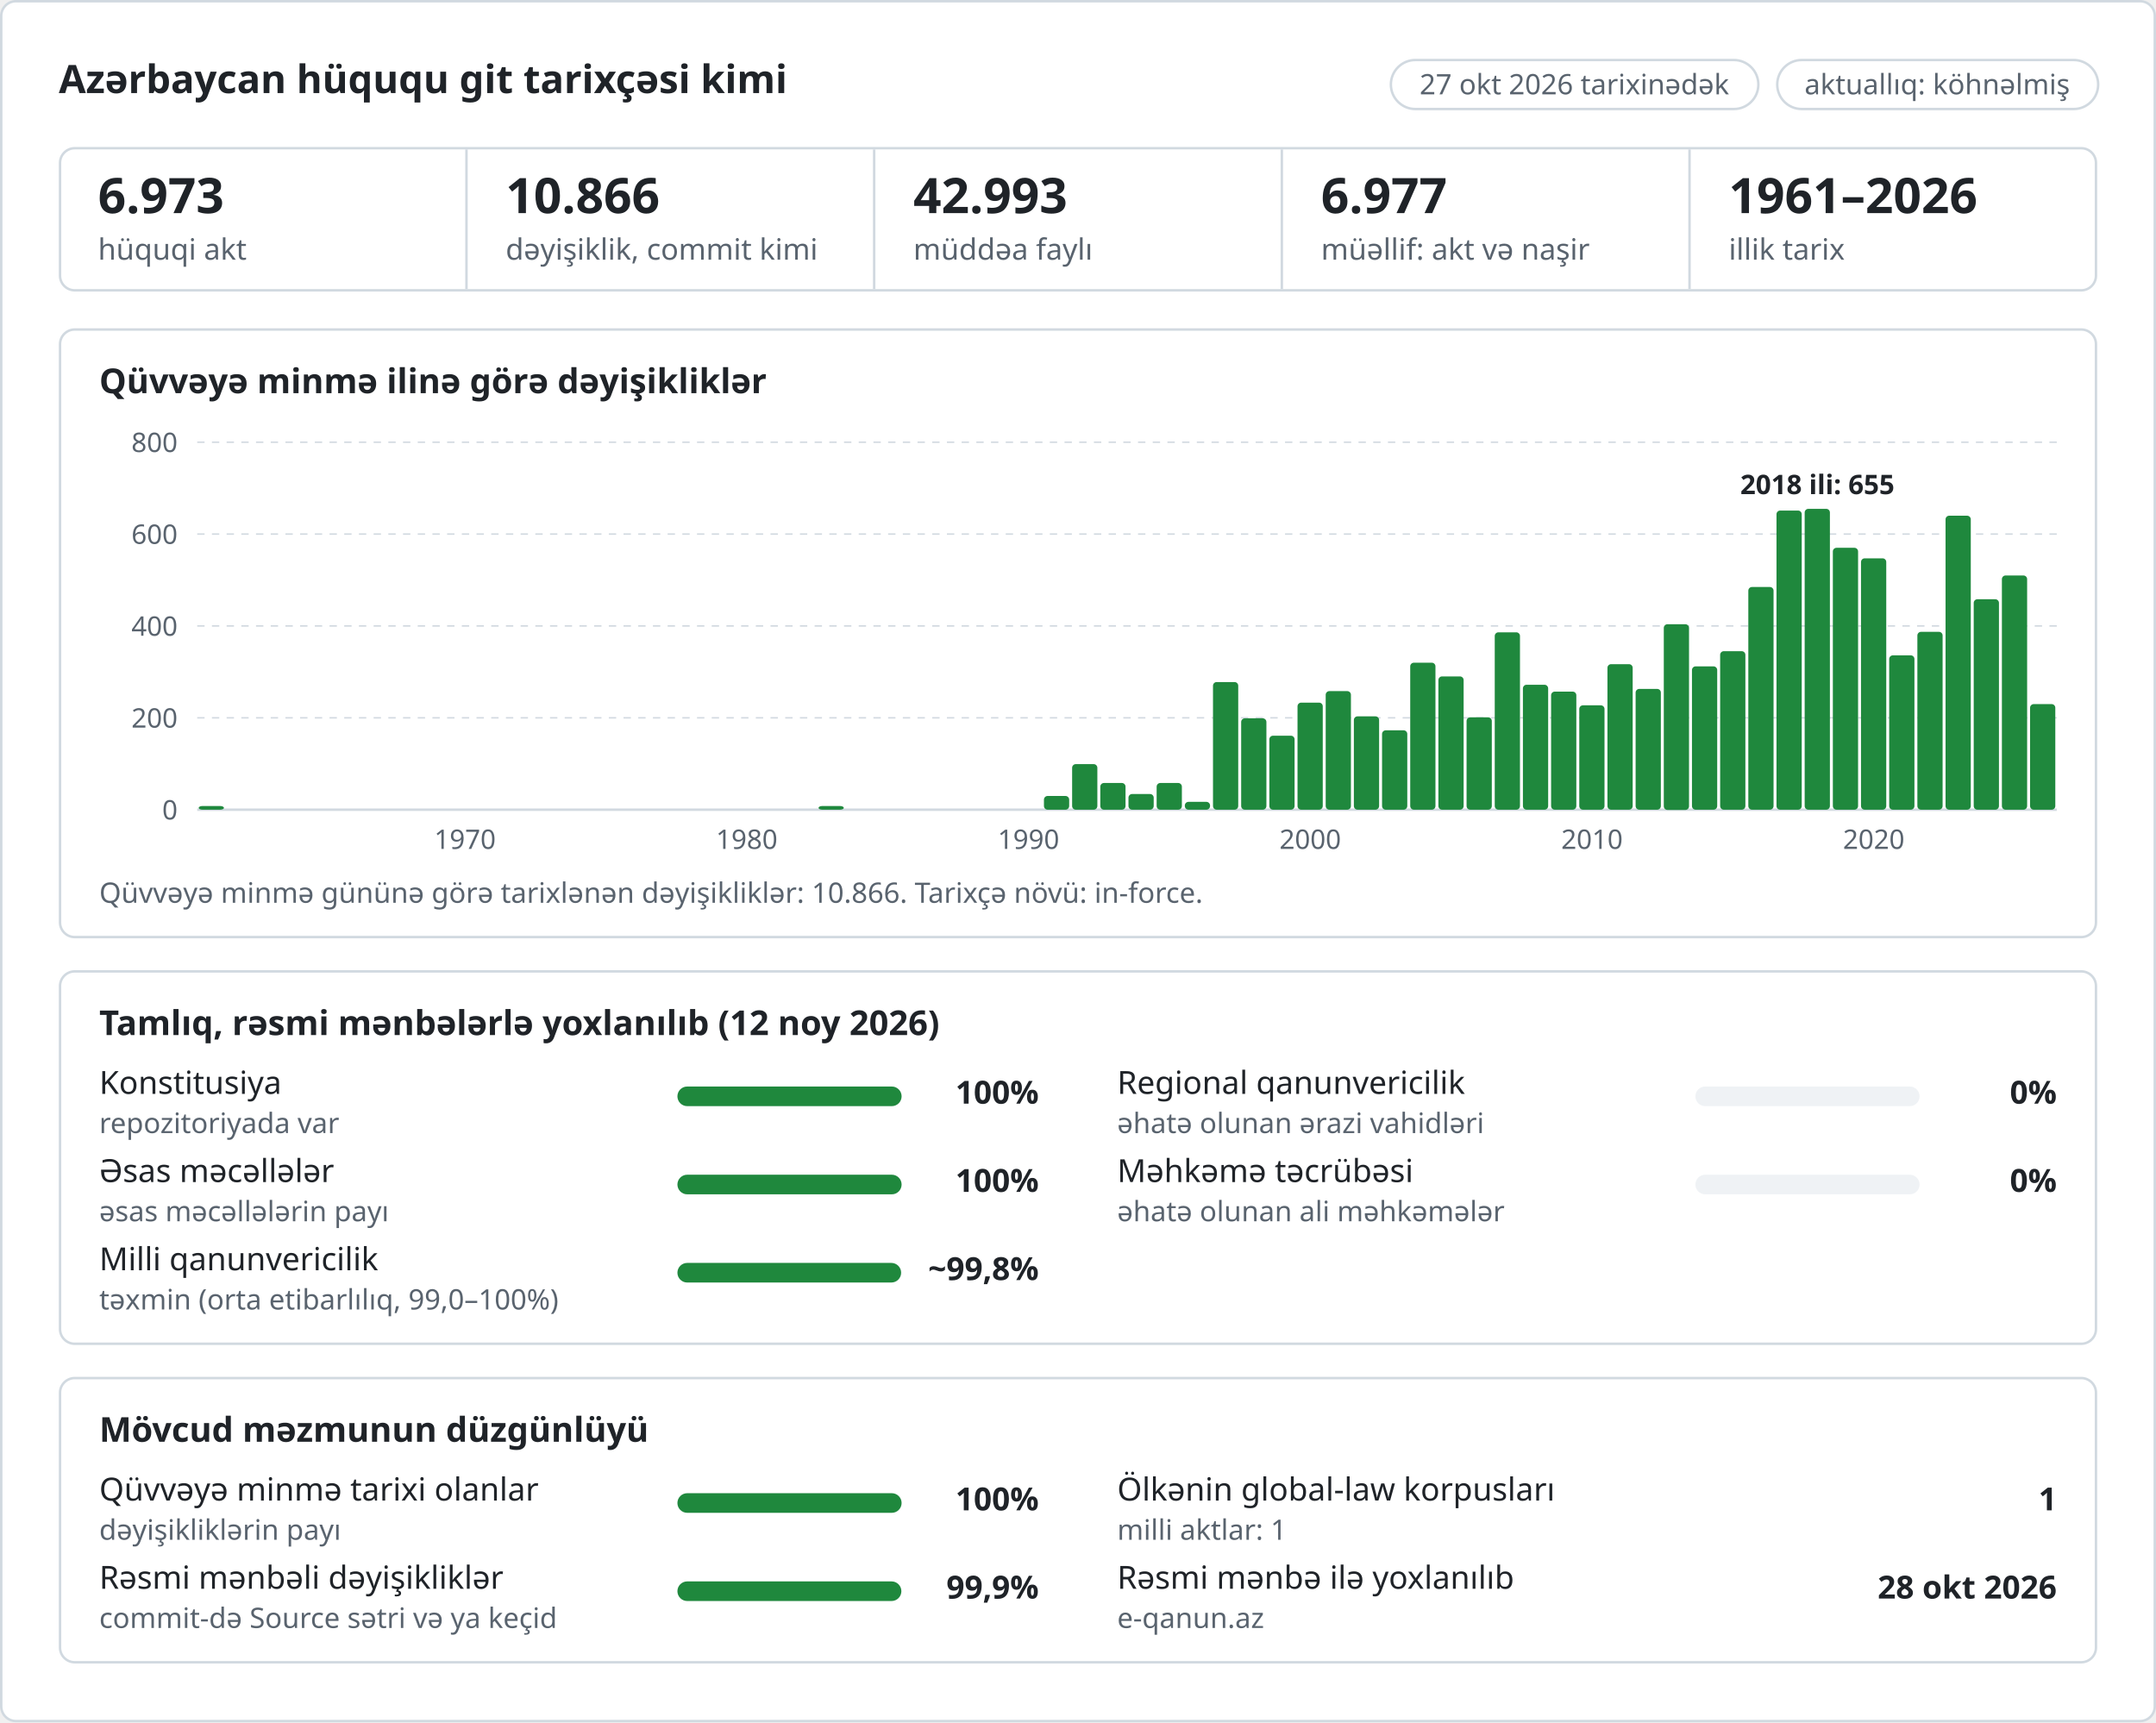
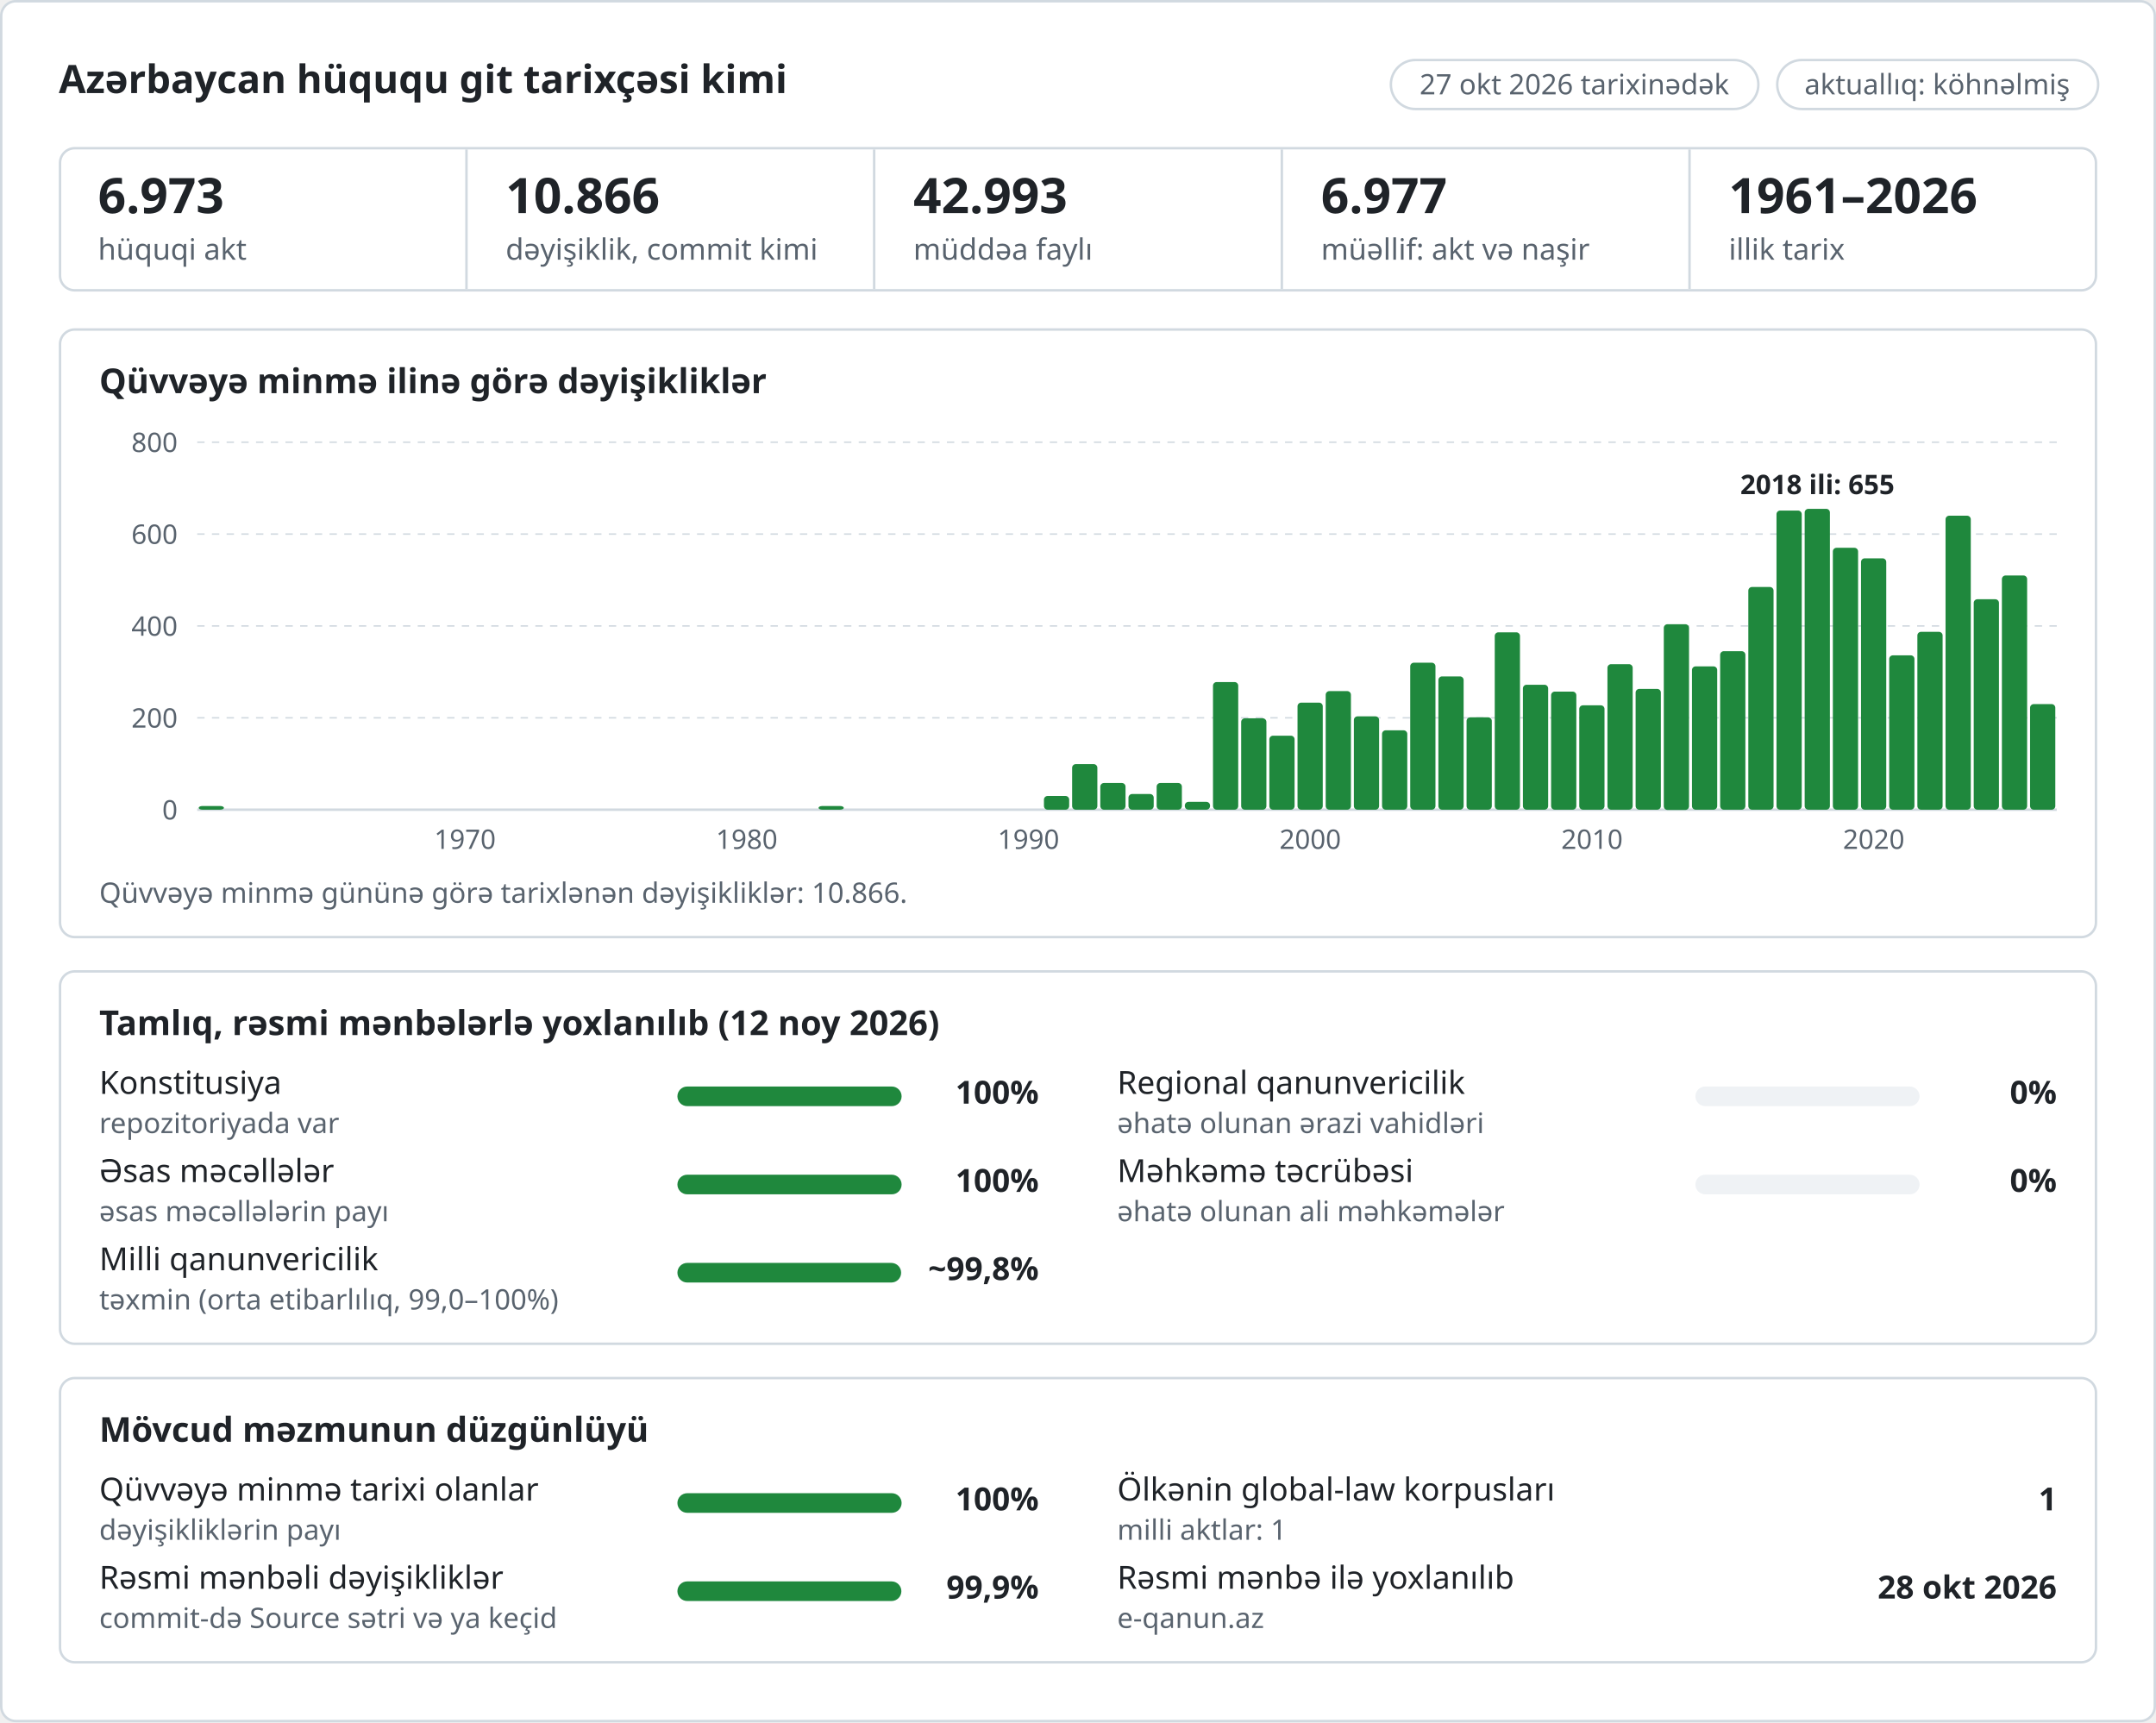
<svg xmlns="http://www.w3.org/2000/svg" width="880" height="703" viewBox="0 0 880 703" font-family="-apple-system,BlinkMacSystemFont,Segoe UI,Noto Sans,Helvetica,Arial,sans-serif">
  <rect x="0.5" y="0.5" width="879" height="702" rx="6" fill="#ffffff" stroke="#d1d9e0" />
  <text x="24" y="38" font-size="16" font-weight="600" fill="#1f2328">Azərbaycan hüququ git tarixçəsi kimi</text>
  <rect x="567.7" y="24.5" width="150" height="20" rx="10" fill="none" stroke="#d1d9e0" />
  <text x="642.6" y="38.5" font-size="11.5" font-weight="500" text-anchor="middle" fill="#59636e">27 okt 2026 tarixinədək</text>
  <rect x="725.4" y="24.5" width="131" height="20" rx="10" fill="none" stroke="#d1d9e0" />
  <text x="790.7" y="38.5" font-size="11.5" font-weight="500" text-anchor="middle" fill="#59636e">aktuallıq: köhnəlmiş</text>
  <rect x="24.5" y="60.5" width="831" height="58" rx="6" fill="#ffffff" stroke="#d1d9e0" />
  <text x="40.0" y="87" font-size="20" font-weight="600" fill="#1f2328">6.973</text>
  <text x="40.0" y="106" font-size="12" fill="#59636e">hüquqi akt</text>
  <line x1="190.4" y1="61" x2="190.4" y2="118" stroke="#d1d9e0" />
  <text x="206.4" y="87" font-size="20" font-weight="600" fill="#1f2328">10.866</text>
  <text x="206.4" y="106" font-size="12" fill="#59636e">dəyişiklik, commit kimi</text>
  <line x1="356.8" y1="61" x2="356.8" y2="118" stroke="#d1d9e0" />
  <text x="372.8" y="87" font-size="20" font-weight="600" fill="#1f2328">42.993</text>
  <text x="372.8" y="106" font-size="12" fill="#59636e">müddəa faylı</text>
  <line x1="523.2" y1="61" x2="523.2" y2="118" stroke="#d1d9e0" />
  <text x="539.2" y="87" font-size="20" font-weight="600" fill="#1f2328">6.977</text>
  <text x="539.2" y="106" font-size="12" fill="#59636e">müəllif: akt və naşir</text>
  <line x1="689.6" y1="61" x2="689.6" y2="118" stroke="#d1d9e0" />
  <text x="705.6" y="87" font-size="20" font-weight="600" fill="#1f2328">1961–2026</text>
  <text x="705.6" y="106" font-size="12" fill="#59636e">illik tarix</text>
  <rect x="24.5" y="134.5" width="831" height="248" rx="6" fill="#ffffff" stroke="#d1d9e0" />
  <text x="40.5" y="160.5" font-size="14" font-weight="600" fill="#1f2328">Qüvvəyə minmə ilinə görə dəyişikliklər</text>
  <line x1="80.5" y1="330.5" x2="839.5" y2="330.5" stroke="#d1d9e0" stroke-width="1" />
  <text x="72.5" y="334.5" font-size="11" text-anchor="end" fill="#59636e">0</text>
  <line x1="80.5" y1="293.0" x2="839.5" y2="293.0" stroke="#d1d9e0" stroke-width="0.6" stroke-dasharray="3 3" />
  <text x="72.5" y="297.0" font-size="11" text-anchor="end" fill="#59636e">200</text>
  <line x1="80.5" y1="255.5" x2="839.5" y2="255.5" stroke="#d1d9e0" stroke-width="0.6" stroke-dasharray="3 3" />
  <text x="72.5" y="259.5" font-size="11" text-anchor="end" fill="#59636e">400</text>
  <line x1="80.5" y1="218.0" x2="839.5" y2="218.0" stroke="#d1d9e0" stroke-width="0.6" stroke-dasharray="3 3" />
  <text x="72.5" y="222.0" font-size="11" text-anchor="end" fill="#59636e">600</text>
  <line x1="80.5" y1="180.5" x2="839.5" y2="180.5" stroke="#d1d9e0" stroke-width="0.6" stroke-dasharray="3 3" />
  <text x="72.5" y="184.5" font-size="11" text-anchor="end" fill="#59636e">800</text>
  <rect x="81.10" y="329.0" width="10.30" height="1.5" rx="1.5" fill="#1f883d" />
  <text x="189.8" y="346.5" font-size="11" text-anchor="middle" fill="#59636e">1970</text>
  <text x="304.8" y="346.5" font-size="11" text-anchor="middle" fill="#59636e">1980</text>
  <rect x="334.10" y="329.0" width="10.30" height="1.5" rx="1.5" fill="#1f883d" />
  <text x="419.8" y="346.5" font-size="11" text-anchor="middle" fill="#59636e">1990</text>
  <rect x="426.10" y="324.9" width="10.30" height="5.6" rx="1.5" fill="#1f883d" />
  <rect x="437.60" y="311.9" width="10.30" height="18.6" rx="1.5" fill="#1f883d" />
  <rect x="449.10" y="319.6" width="10.30" height="10.9" rx="1.5" fill="#1f883d" />
  <rect x="460.60" y="324.1" width="10.30" height="6.4" rx="1.5" fill="#1f883d" />
  <rect x="472.10" y="319.6" width="10.30" height="10.9" rx="1.5" fill="#1f883d" />
  <rect x="483.60" y="327.3" width="10.30" height="3.2" rx="1.5" fill="#1f883d" />
  <rect x="495.10" y="278.4" width="10.30" height="52.1" rx="1.5" fill="#1f883d" />
  <rect x="506.60" y="293.2" width="10.30" height="37.3" rx="1.5" fill="#1f883d" />
  <rect x="518.10" y="300.3" width="10.30" height="30.2" rx="1.5" fill="#1f883d" />
  <rect x="529.60" y="286.8" width="10.30" height="43.7" rx="1.5" fill="#1f883d" />
  <text x="534.8" y="346.5" font-size="11" text-anchor="middle" fill="#59636e">2000</text>
  <rect x="541.10" y="282.1" width="10.30" height="48.4" rx="1.5" fill="#1f883d" />
  <rect x="552.60" y="292.4" width="10.30" height="38.1" rx="1.5" fill="#1f883d" />
  <rect x="564.10" y="298.1" width="10.30" height="32.4" rx="1.5" fill="#1f883d" />
  <rect x="575.60" y="270.5" width="10.30" height="60.0" rx="1.5" fill="#1f883d" />
  <rect x="587.10" y="276.1" width="10.30" height="54.4" rx="1.5" fill="#1f883d" />
  <rect x="598.60" y="292.8" width="10.30" height="37.7" rx="1.5" fill="#1f883d" />
  <rect x="610.10" y="258.1" width="10.30" height="72.4" rx="1.5" fill="#1f883d" />
  <rect x="621.60" y="279.5" width="10.30" height="51.0" rx="1.5" fill="#1f883d" />
  <rect x="633.10" y="282.3" width="10.30" height="48.2" rx="1.5" fill="#1f883d" />
  <rect x="644.60" y="287.9" width="10.30" height="42.6" rx="1.5" fill="#1f883d" />
  <text x="649.8" y="346.5" font-size="11" text-anchor="middle" fill="#59636e">2010</text>
  <rect x="656.10" y="271.1" width="10.30" height="59.4" rx="1.5" fill="#1f883d" />
  <rect x="667.60" y="281.2" width="10.30" height="49.3" rx="1.5" fill="#1f883d" />
  <rect x="679.10" y="254.8" width="10.30" height="75.8" rx="1.5" fill="#1f883d" />
  <rect x="690.60" y="272.0" width="10.30" height="58.5" rx="1.5" fill="#1f883d" />
  <rect x="702.10" y="265.8" width="10.30" height="64.7" rx="1.5" fill="#1f883d" />
  <rect x="713.60" y="239.6" width="10.30" height="90.9" rx="1.5" fill="#1f883d" />
  <rect x="725.10" y="208.4" width="10.30" height="122.1" rx="1.5" fill="#1f883d" />
  <rect x="736.60" y="207.7" width="10.30" height="122.8" rx="1.5" fill="#1f883d" />
  <text x="741.8" y="201.7" font-size="11" font-weight="600" text-anchor="middle" fill="#1f2328">2018 ili: 655</text>
  <rect x="748.10" y="223.6" width="10.30" height="106.9" rx="1.5" fill="#1f883d" />
  <rect x="759.60" y="227.9" width="10.30" height="102.6" rx="1.5" fill="#1f883d" />
  <text x="764.8" y="346.5" font-size="11" text-anchor="middle" fill="#59636e">2020</text>
  <rect x="771.10" y="267.5" width="10.30" height="63.0" rx="1.5" fill="#1f883d" />
  <rect x="782.60" y="257.9" width="10.30" height="72.6" rx="1.5" fill="#1f883d" />
  <rect x="794.10" y="210.5" width="10.30" height="120.0" rx="1.5" fill="#1f883d" />
  <rect x="805.60" y="244.6" width="10.30" height="85.9" rx="1.5" fill="#1f883d" />
  <rect x="817.10" y="234.9" width="10.30" height="95.6" rx="1.5" fill="#1f883d" />
  <rect x="828.60" y="287.4" width="10.30" height="43.1" rx="1.5" fill="#1f883d" />
-   <text x="40.5" y="368.5" font-size="11.5" fill="#59636e">Qüvvəyə minmə gününə görə tarixlənən dəyişikliklər: 10.866. Tarixçə növü: in-force.</text>
+   <text x="40.5" y="368.5" font-size="11.5" fill="#59636e">Qüvvəyə minmə gününə görə tarixlənən dəyişikliklər: 10.866.</text>
  <rect x="24.5" y="396.5" width="831" height="152" rx="6" fill="#ffffff" stroke="#d1d9e0" />
  <text x="40.5" y="422.5" font-size="14" font-weight="600" fill="#1f2328">Tamlıq, rəsmi mənbələrlə yoxlanılıb (12 noy 2026)</text>
  <text x="40.5" y="446.5" font-size="13" fill="#1f2328">Konstitusiya</text>
  <text x="40.5" y="462.5" font-size="11.5" fill="#59636e">repozitoriyada var</text>
  <g>
    <rect x="276.5" y="443.5" width="91.5" height="8" rx="4" fill="#eff2f5" />
    <rect x="276.5" y="443.5" width="91.5" height="8" rx="4" fill="#1f883d" />
  </g>
  <text x="424.0" y="450.5" font-size="13" font-weight="600" text-anchor="end" fill="#1f2328">100%</text>
  <text x="40.5" y="482.5" font-size="13" fill="#1f2328">Əsas məcəllələr</text>
  <text x="40.5" y="498.5" font-size="11.5" fill="#59636e">əsas məcəllələrin payı</text>
  <g>
    <rect x="276.5" y="479.5" width="91.5" height="8" rx="4" fill="#eff2f5" />
    <rect x="276.5" y="479.5" width="91.5" height="8" rx="4" fill="#1f883d" />
  </g>
  <text x="424.0" y="486.5" font-size="13" font-weight="600" text-anchor="end" fill="#1f2328">100%</text>
  <text x="40.5" y="518.5" font-size="13" fill="#1f2328">Milli qanunvericilik</text>
  <text x="40.5" y="534.5" font-size="11.5" fill="#59636e">təxmin (orta etibarlılıq, 99,0–100%)</text>
  <g>
    <rect x="276.5" y="515.5" width="91.5" height="8" rx="4" fill="#eff2f5" />
    <rect x="276.5" y="515.5" width="91.3" height="8" rx="4" fill="#1f883d" />
  </g>
  <text x="424.0" y="522.5" font-size="13" font-weight="600" text-anchor="end" fill="#1f2328">~99,8%</text>
  <text x="456.0" y="446.5" font-size="13" fill="#1f2328">Regional qanunvericilik</text>
  <text x="456.0" y="462.5" font-size="11.5" fill="#59636e">əhatə olunan ərazi vahidləri</text>
  <g>
    <rect x="692.0" y="443.5" width="91.5" height="8" rx="4" fill="#eff2f5" />
  </g>
  <text x="839.5" y="450.5" font-size="13" font-weight="600" text-anchor="end" fill="#1f2328">0%</text>
  <text x="456.0" y="482.5" font-size="13" fill="#1f2328">Məhkəmə təcrübəsi</text>
  <text x="456.0" y="498.5" font-size="11.5" fill="#59636e">əhatə olunan ali məhkəmələr</text>
  <g>
    <rect x="692.0" y="479.5" width="91.5" height="8" rx="4" fill="#eff2f5" />
  </g>
  <text x="839.5" y="486.5" font-size="13" font-weight="600" text-anchor="end" fill="#1f2328">0%</text>
  <rect x="24.5" y="562.5" width="831" height="116" rx="6" fill="#ffffff" stroke="#d1d9e0" />
  <text x="40.5" y="588.5" font-size="14" font-weight="600" fill="#1f2328">Mövcud məzmunun düzgünlüyü</text>
  <text x="40.5" y="612.5" font-size="13" fill="#1f2328">Qüvvəyə minmə tarixi olanlar</text>
  <text x="40.5" y="628.5" font-size="11.5" fill="#59636e">dəyişikliklərin payı</text>
  <g>
    <rect x="276.5" y="609.5" width="91.5" height="8" rx="4" fill="#eff2f5" />
    <rect x="276.5" y="609.5" width="91.5" height="8" rx="4" fill="#1f883d" />
  </g>
  <text x="424.0" y="616.5" font-size="13" font-weight="600" text-anchor="end" fill="#1f2328">100%</text>
  <text x="40.5" y="648.5" font-size="13" fill="#1f2328">Rəsmi mənbəli dəyişikliklər</text>
  <text x="40.5" y="664.5" font-size="11.5" fill="#59636e">commit-də Source sətri və ya keçid</text>
  <g>
    <rect x="276.5" y="645.5" width="91.5" height="8" rx="4" fill="#eff2f5" />
    <rect x="276.5" y="645.5" width="91.4" height="8" rx="4" fill="#1f883d" />
  </g>
  <text x="424.0" y="652.5" font-size="13" font-weight="600" text-anchor="end" fill="#1f2328">99,9%</text>
  <text x="456.0" y="612.5" font-size="13" fill="#1f2328">Ölkənin global-law korpusları</text>
  <text x="456.0" y="628.5" font-size="11.5" fill="#59636e">milli aktlar: 1</text>
  <text x="839.5" y="616.5" font-size="13" font-weight="600" text-anchor="end" fill="#1f2328">1</text>
  <text x="456.0" y="648.5" font-size="13" fill="#1f2328">Rəsmi mənbə ilə yoxlanılıb</text>
  <text x="456.0" y="664.5" font-size="11.5" fill="#59636e">e-qanun.az</text>
  <text x="839.5" y="652.5" font-size="13" font-weight="600" text-anchor="end" fill="#1f2328">28 okt 2026</text>
</svg>
